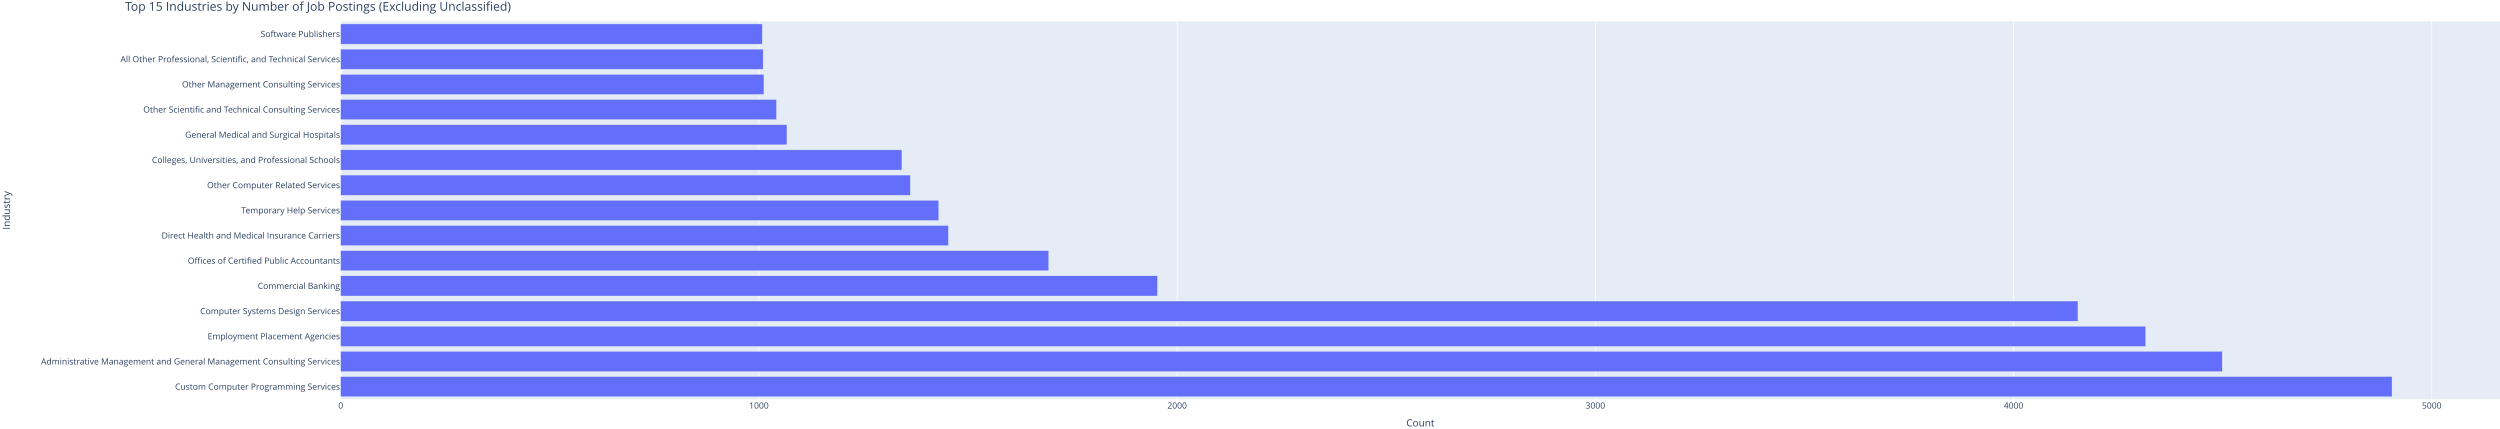
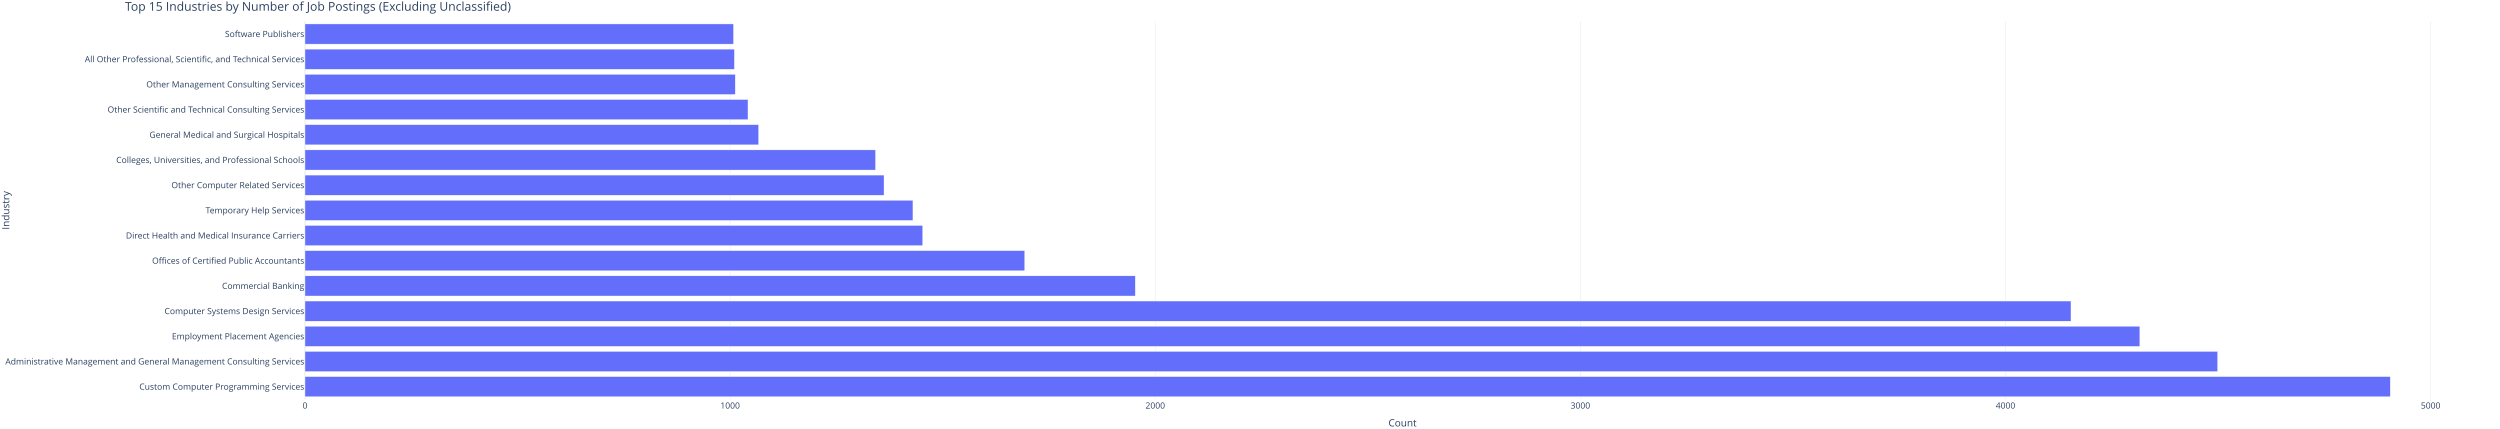
<svg xmlns="http://www.w3.org/2000/svg" class="main-svg" width="3500" height="600" style="" viewBox="0 0 3500 600">
  <rect x="0" y="0" width="3500" height="600" style="fill: rgb(255, 255, 255); fill-opacity: 1;" />
-   <defs id="defs-a594e3">
+   <defs id="defs-6e810e">
    <g class="clips">
-       <clipPath id="clipa594e3xyplot" class="plotclip">
-         <rect width="3023" height="529" />
-       </clipPath>
-       <clipPath class="axesclip" id="clipa594e3x">
-         <rect x="477" y="0" width="3023" height="600" />
-       </clipPath>
-       <clipPath class="axesclip" id="clipa594e3y">
+       <clipPath id="clip6e810exyplot" class="plotclip">
+         <rect width="3073" height="529" />
+       </clipPath>
+       <clipPath class="axesclip" id="clip6e810ex">
+         <rect x="427" y="0" width="3073" height="600" />
+       </clipPath>
+       <clipPath class="axesclip" id="clip6e810ey">
        <rect x="0" y="30" width="3500" height="529" />
      </clipPath>
-       <clipPath class="axesclip" id="clipa594e3xy">
-         <rect x="477" y="30" width="3023" height="529" />
+       <clipPath class="axesclip" id="clip6e810exy">
+         <rect x="427" y="30" width="3073" height="529" />
      </clipPath>
    </g>
    <g class="gradients" />
    <g class="patterns" />
  </defs>
-   <g class="bglayer">
-     <rect class="bg" x="477" y="30" width="3023" height="529" style="fill: rgb(229, 236, 246); fill-opacity: 1; stroke-width: 0;" />
-   </g>
+   <g class="bglayer" />
  <g class="layer-below">
    <g class="imagelayer" />
    <g class="shapelayer" />
  </g>
  <g class="cartesianlayer">
    <g class="subplot xy">
      <g class="layer-subplot">
        <g class="shapelayer" />
        <g class="imagelayer" />
      </g>
      <g class="minor-gridlayer">
        <g class="x" />
        <g class="y" />
      </g>
      <g class="gridlayer">
        <g class="x">
-           <path class="xgrid crisp" transform="translate(1062.49,0)" d="M0,30v529" style="stroke: rgb(255, 255, 255); stroke-opacity: 1; stroke-width: 1px;" />
-           <path class="xgrid crisp" transform="translate(1647.99,0)" d="M0,30v529" style="stroke: rgb(255, 255, 255); stroke-opacity: 1; stroke-width: 1px;" />
-           <path class="xgrid crisp" transform="translate(2233.48,0)" d="M0,30v529" style="stroke: rgb(255, 255, 255); stroke-opacity: 1; stroke-width: 1px;" />
-           <path class="xgrid crisp" transform="translate(2818.98,0)" d="M0,30v529" style="stroke: rgb(255, 255, 255); stroke-opacity: 1; stroke-width: 1px;" />
-           <path class="xgrid crisp" transform="translate(3404.47,0)" d="M0,30v529" style="stroke: rgb(255, 255, 255); stroke-opacity: 1; stroke-width: 1px;" />
+           <path class="xgrid crisp" transform="translate(1022.18,0)" d="M0,30v529" style="stroke: rgb(235, 240, 248); stroke-opacity: 1; stroke-width: 1px;" />
+           <path class="xgrid crisp" transform="translate(1617.36,0)" d="M0,30v529" style="stroke: rgb(235, 240, 248); stroke-opacity: 1; stroke-width: 1px;" />
+           <path class="xgrid crisp" transform="translate(2212.54,0)" d="M0,30v529" style="stroke: rgb(235, 240, 248); stroke-opacity: 1; stroke-width: 1px;" />
+           <path class="xgrid crisp" transform="translate(2807.71,0)" d="M0,30v529" style="stroke: rgb(235, 240, 248); stroke-opacity: 1; stroke-width: 1px;" />
+           <path class="xgrid crisp" transform="translate(3402.89,0)" d="M0,30v529" style="stroke: rgb(235, 240, 248); stroke-opacity: 1; stroke-width: 1px;" />
        </g>
        <g class="y" />
      </g>
      <g class="zerolinelayer">
-         <path class="xzl zl crisp" transform="translate(477,0)" d="M0,30v529" style="stroke: rgb(255, 255, 255); stroke-opacity: 1; stroke-width: 2px;" />
+         <path class="xzl zl crisp" transform="translate(427,0)" d="M0,30v529" style="stroke: rgb(235, 240, 248); stroke-opacity: 1; stroke-width: 2px;" />
      </g>
      <g class="layer-between">
        <g class="shapelayer" />
        <g class="imagelayer" />
      </g>
      <path class="xlines-below" />
      <path class="ylines-below" />
      <g class="overlines-below" />
      <g class="xaxislayer-below" />
      <g class="yaxislayer-below" />
      <g class="overaxes-below" />
      <g class="overplot">
-         <g class="xy" transform="translate(477,30)" clip-path="url(#clipa594e3xyplot)">
+         <g class="xy" transform="translate(427,30)" clip-path="url(#clip6e810exyplot)">
          <g class="barlayer mlayer">
            <g class="trace bars" style="opacity: 1;">
              <g class="points">
                <g class="point">
-                   <path d="M0,525.47V497.26H2871.85V525.47Z" style="vector-effect: none; opacity: 1; stroke-width: 0.5px; fill: rgb(99, 110, 250); fill-opacity: 1; stroke: rgb(229, 236, 246); stroke-opacity: 1;" />
-                 </g>
-                 <g class="point">
-                   <path d="M0,490.21V461.99H2634.14V490.21Z" style="vector-effect: none; opacity: 1; stroke-width: 0.5px; fill: rgb(99, 110, 250); fill-opacity: 1; stroke: rgb(229, 236, 246); stroke-opacity: 1;" />
-                 </g>
-                 <g class="point">
-                   <path d="M0,454.94V426.73H2526.99V454.94Z" style="vector-effect: none; opacity: 1; stroke-width: 0.5px; fill: rgb(99, 110, 250); fill-opacity: 1; stroke: rgb(229, 236, 246); stroke-opacity: 1;" />
-                 </g>
-                 <g class="point">
-                   <path d="M0,419.67V391.46H2432.14V419.67Z" style="vector-effect: none; opacity: 1; stroke-width: 0.5px; fill: rgb(99, 110, 250); fill-opacity: 1; stroke: rgb(229, 236, 246); stroke-opacity: 1;" />
-                 </g>
-                 <g class="point">
-                   <path d="M0,384.41V356.19H1143.47V384.41Z" style="vector-effect: none; opacity: 1; stroke-width: 0.5px; fill: rgb(99, 110, 250); fill-opacity: 1; stroke: rgb(229, 236, 246); stroke-opacity: 1;" />
-                 </g>
-                 <g class="point">
-                   <path d="M0,349.14V320.93H991.24V349.14Z" style="vector-effect: none; opacity: 1; stroke-width: 0.5px; fill: rgb(99, 110, 250); fill-opacity: 1; stroke: rgb(229, 236, 246); stroke-opacity: 1;" />
-                 </g>
-                 <g class="point">
-                   <path d="M0,313.87V285.66H850.72V313.87Z" style="vector-effect: none; opacity: 1; stroke-width: 0.5px; fill: rgb(99, 110, 250); fill-opacity: 1; stroke: rgb(229, 236, 246); stroke-opacity: 1;" />
-                 </g>
-                 <g class="point">
-                   <path d="M0,278.61V250.39H837.26V278.61Z" style="vector-effect: none; opacity: 1; stroke-width: 0.5px; fill: rgb(99, 110, 250); fill-opacity: 1; stroke: rgb(229, 236, 246); stroke-opacity: 1;" />
-                 </g>
-                 <g class="point">
-                   <path d="M0,243.34V215.13H797.44V243.34Z" style="vector-effect: none; opacity: 1; stroke-width: 0.5px; fill: rgb(99, 110, 250); fill-opacity: 1; stroke: rgb(229, 236, 246); stroke-opacity: 1;" />
-                 </g>
-                 <g class="point">
-                   <path d="M0,208.07V179.86H785.73V208.07Z" style="vector-effect: none; opacity: 1; stroke-width: 0.5px; fill: rgb(99, 110, 250); fill-opacity: 1; stroke: rgb(229, 236, 246); stroke-opacity: 1;" />
-                 </g>
-                 <g class="point">
-                   <path d="M0,172.81V144.59H624.72V172.81Z" style="vector-effect: none; opacity: 1; stroke-width: 0.5px; fill: rgb(99, 110, 250); fill-opacity: 1; stroke: rgb(229, 236, 246); stroke-opacity: 1;" />
-                 </g>
-                 <g class="point">
-                   <path d="M0,137.54V109.33H610.09V137.54Z" style="vector-effect: none; opacity: 1; stroke-width: 0.5px; fill: rgb(99, 110, 250); fill-opacity: 1; stroke: rgb(229, 236, 246); stroke-opacity: 1;" />
-                 </g>
-                 <g class="point">
-                   <path d="M0,102.27V74.06H592.52V102.27Z" style="vector-effect: none; opacity: 1; stroke-width: 0.5px; fill: rgb(99, 110, 250); fill-opacity: 1; stroke: rgb(229, 236, 246); stroke-opacity: 1;" />
-                 </g>
-                 <g class="point">
-                   <path d="M0,67.01V38.79H591.35V67.01Z" style="vector-effect: none; opacity: 1; stroke-width: 0.5px; fill: rgb(99, 110, 250); fill-opacity: 1; stroke: rgb(229, 236, 246); stroke-opacity: 1;" />
-                 </g>
-                 <g class="point">
-                   <path d="M0,31.74V3.53H590.18V31.74Z" style="vector-effect: none; opacity: 1; stroke-width: 0.5px; fill: rgb(99, 110, 250); fill-opacity: 1; stroke: rgb(229, 236, 246); stroke-opacity: 1;" />
+                   <path d="M0,525.47V497.26H2919.35V525.47Z" style="vector-effect: none; opacity: 1; stroke-width: 0.5px; fill: rgb(99, 110, 250); fill-opacity: 1; stroke: rgb(255, 255, 255); stroke-opacity: 1;" />
+                 </g>
+                 <g class="point">
+                   <path d="M0,490.21V461.99H2677.71V490.21Z" style="vector-effect: none; opacity: 1; stroke-width: 0.5px; fill: rgb(99, 110, 250); fill-opacity: 1; stroke: rgb(255, 255, 255); stroke-opacity: 1;" />
+                 </g>
+                 <g class="point">
+                   <path d="M0,454.94V426.73H2568.79V454.94Z" style="vector-effect: none; opacity: 1; stroke-width: 0.5px; fill: rgb(99, 110, 250); fill-opacity: 1; stroke: rgb(255, 255, 255); stroke-opacity: 1;" />
+                 </g>
+                 <g class="point">
+                   <path d="M0,419.67V391.46H2472.37V419.67Z" style="vector-effect: none; opacity: 1; stroke-width: 0.5px; fill: rgb(99, 110, 250); fill-opacity: 1; stroke: rgb(255, 255, 255); stroke-opacity: 1;" />
+                 </g>
+                 <g class="point">
+                   <path d="M0,384.41V356.19H1162.38V384.41Z" style="vector-effect: none; opacity: 1; stroke-width: 0.5px; fill: rgb(99, 110, 250); fill-opacity: 1; stroke: rgb(255, 255, 255); stroke-opacity: 1;" />
+                 </g>
+                 <g class="point">
+                   <path d="M0,349.14V320.93H1007.64V349.14Z" style="vector-effect: none; opacity: 1; stroke-width: 0.5px; fill: rgb(99, 110, 250); fill-opacity: 1; stroke: rgb(255, 255, 255); stroke-opacity: 1;" />
+                 </g>
+                 <g class="point">
+                   <path d="M0,313.87V285.66H864.79V313.87Z" style="vector-effect: none; opacity: 1; stroke-width: 0.5px; fill: rgb(99, 110, 250); fill-opacity: 1; stroke: rgb(255, 255, 255); stroke-opacity: 1;" />
+                 </g>
+                 <g class="point">
+                   <path d="M0,278.61V250.39H851.11V278.61Z" style="vector-effect: none; opacity: 1; stroke-width: 0.5px; fill: rgb(99, 110, 250); fill-opacity: 1; stroke: rgb(255, 255, 255); stroke-opacity: 1;" />
+                 </g>
+                 <g class="point">
+                   <path d="M0,243.34V215.13H810.63V243.34Z" style="vector-effect: none; opacity: 1; stroke-width: 0.5px; fill: rgb(99, 110, 250); fill-opacity: 1; stroke: rgb(255, 255, 255); stroke-opacity: 1;" />
+                 </g>
+                 <g class="point">
+                   <path d="M0,208.07V179.86H798.73V208.07Z" style="vector-effect: none; opacity: 1; stroke-width: 0.5px; fill: rgb(99, 110, 250); fill-opacity: 1; stroke: rgb(255, 255, 255); stroke-opacity: 1;" />
+                 </g>
+                 <g class="point">
+                   <path d="M0,172.81V144.59H635.06V172.81Z" style="vector-effect: none; opacity: 1; stroke-width: 0.5px; fill: rgb(99, 110, 250); fill-opacity: 1; stroke: rgb(255, 255, 255); stroke-opacity: 1;" />
+                 </g>
+                 <g class="point">
+                   <path d="M0,137.54V109.33H620.18V137.54Z" style="vector-effect: none; opacity: 1; stroke-width: 0.5px; fill: rgb(99, 110, 250); fill-opacity: 1; stroke: rgb(255, 255, 255); stroke-opacity: 1;" />
+                 </g>
+                 <g class="point">
+                   <path d="M0,102.27V74.06H602.32V102.27Z" style="vector-effect: none; opacity: 1; stroke-width: 0.5px; fill: rgb(99, 110, 250); fill-opacity: 1; stroke: rgb(255, 255, 255); stroke-opacity: 1;" />
+                 </g>
+                 <g class="point">
+                   <path d="M0,67.01V38.79H601.13V67.01Z" style="vector-effect: none; opacity: 1; stroke-width: 0.5px; fill: rgb(99, 110, 250); fill-opacity: 1; stroke: rgb(255, 255, 255); stroke-opacity: 1;" />
+                 </g>
+                 <g class="point">
+                   <path d="M0,31.74V3.53H599.94V31.74Z" style="vector-effect: none; opacity: 1; stroke-width: 0.5px; fill: rgb(99, 110, 250); fill-opacity: 1; stroke: rgb(255, 255, 255); stroke-opacity: 1;" />
                </g>
              </g>
            </g>
          </g>
        </g>
      </g>
      <g class="zerolinelayer-above" />
      <path class="xlines-above crisp" d="M0,0" style="fill: none;" />
      <path class="ylines-above crisp" d="M0,0" style="fill: none;" />
      <g class="overlines-above" />
      <g class="xaxislayer-above">
        <g class="xtick">
-           <text text-anchor="middle" x="0" y="572" transform="translate(477,0)" style="font-family: 'Open Sans', verdana, arial, sans-serif; font-size: 12px; fill: rgb(42, 63, 95); fill-opacity: 1; white-space: pre;">0</text>
-         </g>
-         <g class="xtick">
-           <text text-anchor="middle" x="0" y="572" style="font-family: 'Open Sans', verdana, arial, sans-serif; font-size: 12px; fill: rgb(42, 63, 95); fill-opacity: 1; white-space: pre;" transform="translate(1062.49,0)">1000</text>
-         </g>
-         <g class="xtick">
-           <text text-anchor="middle" x="0" y="572" style="font-family: 'Open Sans', verdana, arial, sans-serif; font-size: 12px; fill: rgb(42, 63, 95); fill-opacity: 1; white-space: pre;" transform="translate(1647.99,0)">2000</text>
-         </g>
-         <g class="xtick">
-           <text text-anchor="middle" x="0" y="572" style="font-family: 'Open Sans', verdana, arial, sans-serif; font-size: 12px; fill: rgb(42, 63, 95); fill-opacity: 1; white-space: pre;" transform="translate(2233.48,0)">3000</text>
-         </g>
-         <g class="xtick">
-           <text text-anchor="middle" x="0" y="572" style="font-family: 'Open Sans', verdana, arial, sans-serif; font-size: 12px; fill: rgb(42, 63, 95); fill-opacity: 1; white-space: pre;" transform="translate(2818.98,0)">4000</text>
-         </g>
-         <g class="xtick">
-           <text text-anchor="middle" x="0" y="572" style="font-family: 'Open Sans', verdana, arial, sans-serif; font-size: 12px; fill: rgb(42, 63, 95); fill-opacity: 1; white-space: pre;" transform="translate(3404.47,0)">5000</text>
+           <text text-anchor="middle" x="0" y="572" transform="translate(427,0)" style="font-family: 'Open Sans', verdana, arial, sans-serif; font-size: 12px; fill: rgb(42, 63, 95); fill-opacity: 1; white-space: pre;">0</text>
+         </g>
+         <g class="xtick">
+           <text text-anchor="middle" x="0" y="572" style="font-family: 'Open Sans', verdana, arial, sans-serif; font-size: 12px; fill: rgb(42, 63, 95); fill-opacity: 1; white-space: pre;" transform="translate(1022.18,0)">1000</text>
+         </g>
+         <g class="xtick">
+           <text text-anchor="middle" x="0" y="572" style="font-family: 'Open Sans', verdana, arial, sans-serif; font-size: 12px; fill: rgb(42, 63, 95); fill-opacity: 1; white-space: pre;" transform="translate(1617.36,0)">2000</text>
+         </g>
+         <g class="xtick">
+           <text text-anchor="middle" x="0" y="572" style="font-family: 'Open Sans', verdana, arial, sans-serif; font-size: 12px; fill: rgb(42, 63, 95); fill-opacity: 1; white-space: pre;" transform="translate(2212.54,0)">3000</text>
+         </g>
+         <g class="xtick">
+           <text text-anchor="middle" x="0" y="572" style="font-family: 'Open Sans', verdana, arial, sans-serif; font-size: 12px; fill: rgb(42, 63, 95); fill-opacity: 1; white-space: pre;" transform="translate(2807.71,0)">4000</text>
+         </g>
+         <g class="xtick">
+           <text text-anchor="middle" x="0" y="572" style="font-family: 'Open Sans', verdana, arial, sans-serif; font-size: 12px; fill: rgb(42, 63, 95); fill-opacity: 1; white-space: pre;" transform="translate(3402.89,0)">5000</text>
        </g>
      </g>
      <g class="yaxislayer-above">
        <g class="ytick">
-           <text text-anchor="end" x="476" y="4.2" transform="translate(0,541.37)" style="font-family: 'Open Sans', verdana, arial, sans-serif; font-size: 12px; fill: rgb(42, 63, 95); fill-opacity: 1; white-space: pre;">Custom Computer Programming Services</text>
-         </g>
-         <g class="ytick">
-           <text text-anchor="end" x="476" y="4.2" transform="translate(0,506.1)" style="font-family: 'Open Sans', verdana, arial, sans-serif; font-size: 12px; fill: rgb(42, 63, 95); fill-opacity: 1; white-space: pre;">Administrative Management and General Management Consulting Services</text>
-         </g>
-         <g class="ytick">
-           <text text-anchor="end" x="476" y="4.2" transform="translate(0,470.83)" style="font-family: 'Open Sans', verdana, arial, sans-serif; font-size: 12px; fill: rgb(42, 63, 95); fill-opacity: 1; white-space: pre;">Employment Placement Agencies</text>
-         </g>
-         <g class="ytick">
-           <text text-anchor="end" x="476" y="4.2" transform="translate(0,435.57)" style="font-family: 'Open Sans', verdana, arial, sans-serif; font-size: 12px; fill: rgb(42, 63, 95); fill-opacity: 1; white-space: pre;">Computer Systems Design Services</text>
-         </g>
-         <g class="ytick">
-           <text text-anchor="end" x="476" y="4.2" transform="translate(0,400.3)" style="font-family: 'Open Sans', verdana, arial, sans-serif; font-size: 12px; fill: rgb(42, 63, 95); fill-opacity: 1; white-space: pre;">Commercial Banking</text>
-         </g>
-         <g class="ytick">
-           <text text-anchor="end" x="476" y="4.2" transform="translate(0,365.03)" style="font-family: 'Open Sans', verdana, arial, sans-serif; font-size: 12px; fill: rgb(42, 63, 95); fill-opacity: 1; white-space: pre;">Offices of Certified Public Accountants</text>
-         </g>
-         <g class="ytick">
-           <text text-anchor="end" x="476" y="4.2" transform="translate(0,329.77)" style="font-family: 'Open Sans', verdana, arial, sans-serif; font-size: 12px; fill: rgb(42, 63, 95); fill-opacity: 1; white-space: pre;">Direct Health and Medical Insurance Carriers</text>
-         </g>
-         <g class="ytick">
-           <text text-anchor="end" x="476" y="4.2" transform="translate(0,294.5)" style="font-family: 'Open Sans', verdana, arial, sans-serif; font-size: 12px; fill: rgb(42, 63, 95); fill-opacity: 1; white-space: pre;">Temporary Help Services</text>
-         </g>
-         <g class="ytick">
-           <text text-anchor="end" x="476" y="4.2" transform="translate(0,259.23)" style="font-family: 'Open Sans', verdana, arial, sans-serif; font-size: 12px; fill: rgb(42, 63, 95); fill-opacity: 1; white-space: pre;">Other Computer Related Services</text>
-         </g>
-         <g class="ytick">
-           <text text-anchor="end" x="476" y="4.2" transform="translate(0,223.97)" style="font-family: 'Open Sans', verdana, arial, sans-serif; font-size: 12px; fill: rgb(42, 63, 95); fill-opacity: 1; white-space: pre;">Colleges, Universities, and Professional Schools</text>
-         </g>
-         <g class="ytick">
-           <text text-anchor="end" x="476" y="4.2" transform="translate(0,188.7)" style="font-family: 'Open Sans', verdana, arial, sans-serif; font-size: 12px; fill: rgb(42, 63, 95); fill-opacity: 1; white-space: pre;">General Medical and Surgical Hospitals</text>
-         </g>
-         <g class="ytick">
-           <text text-anchor="end" x="476" y="4.2" transform="translate(0,153.43)" style="font-family: 'Open Sans', verdana, arial, sans-serif; font-size: 12px; fill: rgb(42, 63, 95); fill-opacity: 1; white-space: pre;">Other Scientific and Technical Consulting Services</text>
-         </g>
-         <g class="ytick">
-           <text text-anchor="end" x="476" y="4.2" transform="translate(0,118.17)" style="font-family: 'Open Sans', verdana, arial, sans-serif; font-size: 12px; fill: rgb(42, 63, 95); fill-opacity: 1; white-space: pre;">Other Management Consulting Services</text>
-         </g>
-         <g class="ytick">
-           <text text-anchor="end" x="476" y="4.2" transform="translate(0,82.9)" style="font-family: 'Open Sans', verdana, arial, sans-serif; font-size: 12px; fill: rgb(42, 63, 95); fill-opacity: 1; white-space: pre;">All Other Professional, Scientific, and Technical Services</text>
-         </g>
-         <g class="ytick">
-           <text text-anchor="end" x="476" y="4.2" transform="translate(0,47.63)" style="font-family: 'Open Sans', verdana, arial, sans-serif; font-size: 12px; fill: rgb(42, 63, 95); fill-opacity: 1; white-space: pre;">Software Publishers</text>
+           <text text-anchor="end" x="426" y="4.2" transform="translate(0,541.37)" style="font-family: 'Open Sans', verdana, arial, sans-serif; font-size: 12px; fill: rgb(42, 63, 95); fill-opacity: 1; white-space: pre;">Custom Computer Programming Services</text>
+         </g>
+         <g class="ytick">
+           <text text-anchor="end" x="426" y="4.2" transform="translate(0,506.1)" style="font-family: 'Open Sans', verdana, arial, sans-serif; font-size: 12px; fill: rgb(42, 63, 95); fill-opacity: 1; white-space: pre;">Administrative Management and General Management Consulting Services</text>
+         </g>
+         <g class="ytick">
+           <text text-anchor="end" x="426" y="4.2" transform="translate(0,470.83)" style="font-family: 'Open Sans', verdana, arial, sans-serif; font-size: 12px; fill: rgb(42, 63, 95); fill-opacity: 1; white-space: pre;">Employment Placement Agencies</text>
+         </g>
+         <g class="ytick">
+           <text text-anchor="end" x="426" y="4.2" transform="translate(0,435.57)" style="font-family: 'Open Sans', verdana, arial, sans-serif; font-size: 12px; fill: rgb(42, 63, 95); fill-opacity: 1; white-space: pre;">Computer Systems Design Services</text>
+         </g>
+         <g class="ytick">
+           <text text-anchor="end" x="426" y="4.2" transform="translate(0,400.3)" style="font-family: 'Open Sans', verdana, arial, sans-serif; font-size: 12px; fill: rgb(42, 63, 95); fill-opacity: 1; white-space: pre;">Commercial Banking</text>
+         </g>
+         <g class="ytick">
+           <text text-anchor="end" x="426" y="4.2" transform="translate(0,365.03)" style="font-family: 'Open Sans', verdana, arial, sans-serif; font-size: 12px; fill: rgb(42, 63, 95); fill-opacity: 1; white-space: pre;">Offices of Certified Public Accountants</text>
+         </g>
+         <g class="ytick">
+           <text text-anchor="end" x="426" y="4.2" transform="translate(0,329.77)" style="font-family: 'Open Sans', verdana, arial, sans-serif; font-size: 12px; fill: rgb(42, 63, 95); fill-opacity: 1; white-space: pre;">Direct Health and Medical Insurance Carriers</text>
+         </g>
+         <g class="ytick">
+           <text text-anchor="end" x="426" y="4.2" transform="translate(0,294.5)" style="font-family: 'Open Sans', verdana, arial, sans-serif; font-size: 12px; fill: rgb(42, 63, 95); fill-opacity: 1; white-space: pre;">Temporary Help Services</text>
+         </g>
+         <g class="ytick">
+           <text text-anchor="end" x="426" y="4.2" transform="translate(0,259.23)" style="font-family: 'Open Sans', verdana, arial, sans-serif; font-size: 12px; fill: rgb(42, 63, 95); fill-opacity: 1; white-space: pre;">Other Computer Related Services</text>
+         </g>
+         <g class="ytick">
+           <text text-anchor="end" x="426" y="4.2" transform="translate(0,223.97)" style="font-family: 'Open Sans', verdana, arial, sans-serif; font-size: 12px; fill: rgb(42, 63, 95); fill-opacity: 1; white-space: pre;">Colleges, Universities, and Professional Schools</text>
+         </g>
+         <g class="ytick">
+           <text text-anchor="end" x="426" y="4.2" transform="translate(0,188.7)" style="font-family: 'Open Sans', verdana, arial, sans-serif; font-size: 12px; fill: rgb(42, 63, 95); fill-opacity: 1; white-space: pre;">General Medical and Surgical Hospitals</text>
+         </g>
+         <g class="ytick">
+           <text text-anchor="end" x="426" y="4.2" transform="translate(0,153.43)" style="font-family: 'Open Sans', verdana, arial, sans-serif; font-size: 12px; fill: rgb(42, 63, 95); fill-opacity: 1; white-space: pre;">Other Scientific and Technical Consulting Services</text>
+         </g>
+         <g class="ytick">
+           <text text-anchor="end" x="426" y="4.2" transform="translate(0,118.17)" style="font-family: 'Open Sans', verdana, arial, sans-serif; font-size: 12px; fill: rgb(42, 63, 95); fill-opacity: 1; white-space: pre;">Other Management Consulting Services</text>
+         </g>
+         <g class="ytick">
+           <text text-anchor="end" x="426" y="4.2" transform="translate(0,82.9)" style="font-family: 'Open Sans', verdana, arial, sans-serif; font-size: 12px; fill: rgb(42, 63, 95); fill-opacity: 1; white-space: pre;">All Other Professional, Scientific, and Technical Services</text>
+         </g>
+         <g class="ytick">
+           <text text-anchor="end" x="426" y="4.2" transform="translate(0,47.63)" style="font-family: 'Open Sans', verdana, arial, sans-serif; font-size: 12px; fill: rgb(42, 63, 95); fill-opacity: 1; white-space: pre;">Software Publishers</text>
        </g>
      </g>
      <g class="overaxes-above" />
    </g>
  </g>
  <g class="polarlayer" />
  <g class="smithlayer" />
  <g class="ternarylayer" />
  <g class="geolayer" />
  <g class="funnelarealayer" />
  <g class="pielayer" />
  <g class="iciclelayer" />
  <g class="treemaplayer" />
  <g class="sunburstlayer" />
  <g class="glimages" />
-   <defs id="topdefs-a594e3">
+   <defs id="topdefs-6e810e">
    <g class="clips" />
  </defs>
  <g class="layer-above">
    <g class="imagelayer" />
    <g class="shapelayer" />
  </g>
  <g class="infolayer">
    <g class="g-gtitle">
      <text class="gtitle" x="175" y="15" text-anchor="start" dy="0em" style="opacity: 1; font-family: 'Open Sans', verdana, arial, sans-serif; font-size: 17px; fill: rgb(42, 63, 95); fill-opacity: 1; white-space: pre;">Top 15 Industries by Number of Job Postings (Excluding Unclassified)</text>
    </g>
    <g class="g-xtitle" transform="translate(0,-2.3)">
-       <text class="xtitle" x="1988.5" y="599.3" text-anchor="middle" style="opacity: 1; font-family: 'Open Sans', verdana, arial, sans-serif; font-size: 14px; fill: rgb(42, 63, 95); fill-opacity: 1; white-space: pre;">Count</text>
-     </g>
-     <g class="g-ytitle" transform="translate(8.181641,0)">
-       <text class="ytitle" transform="rotate(-90,5.81875,294.5)" x="5.819" y="294.5" text-anchor="middle" style="opacity: 1; font-family: 'Open Sans', verdana, arial, sans-serif; font-size: 14px; fill: rgb(42, 63, 95); fill-opacity: 1; white-space: pre;">Industry</text>
+       <text class="xtitle" x="1963.5" y="599.3" text-anchor="middle" style="opacity: 1; font-family: 'Open Sans', verdana, arial, sans-serif; font-size: 14px; fill: rgb(42, 63, 95); fill-opacity: 1; white-space: pre;">Count</text>
+     </g>
+     <g class="g-ytitle" transform="translate(7.275391,0)">
+       <text class="ytitle" transform="rotate(-90,5.725,294.5)" x="5.725" y="294.5" text-anchor="middle" style="opacity: 1; font-family: 'Open Sans', verdana, arial, sans-serif; font-size: 14px; fill: rgb(42, 63, 95); fill-opacity: 1; white-space: pre;">Industry</text>
    </g>
  </g>
</svg>
